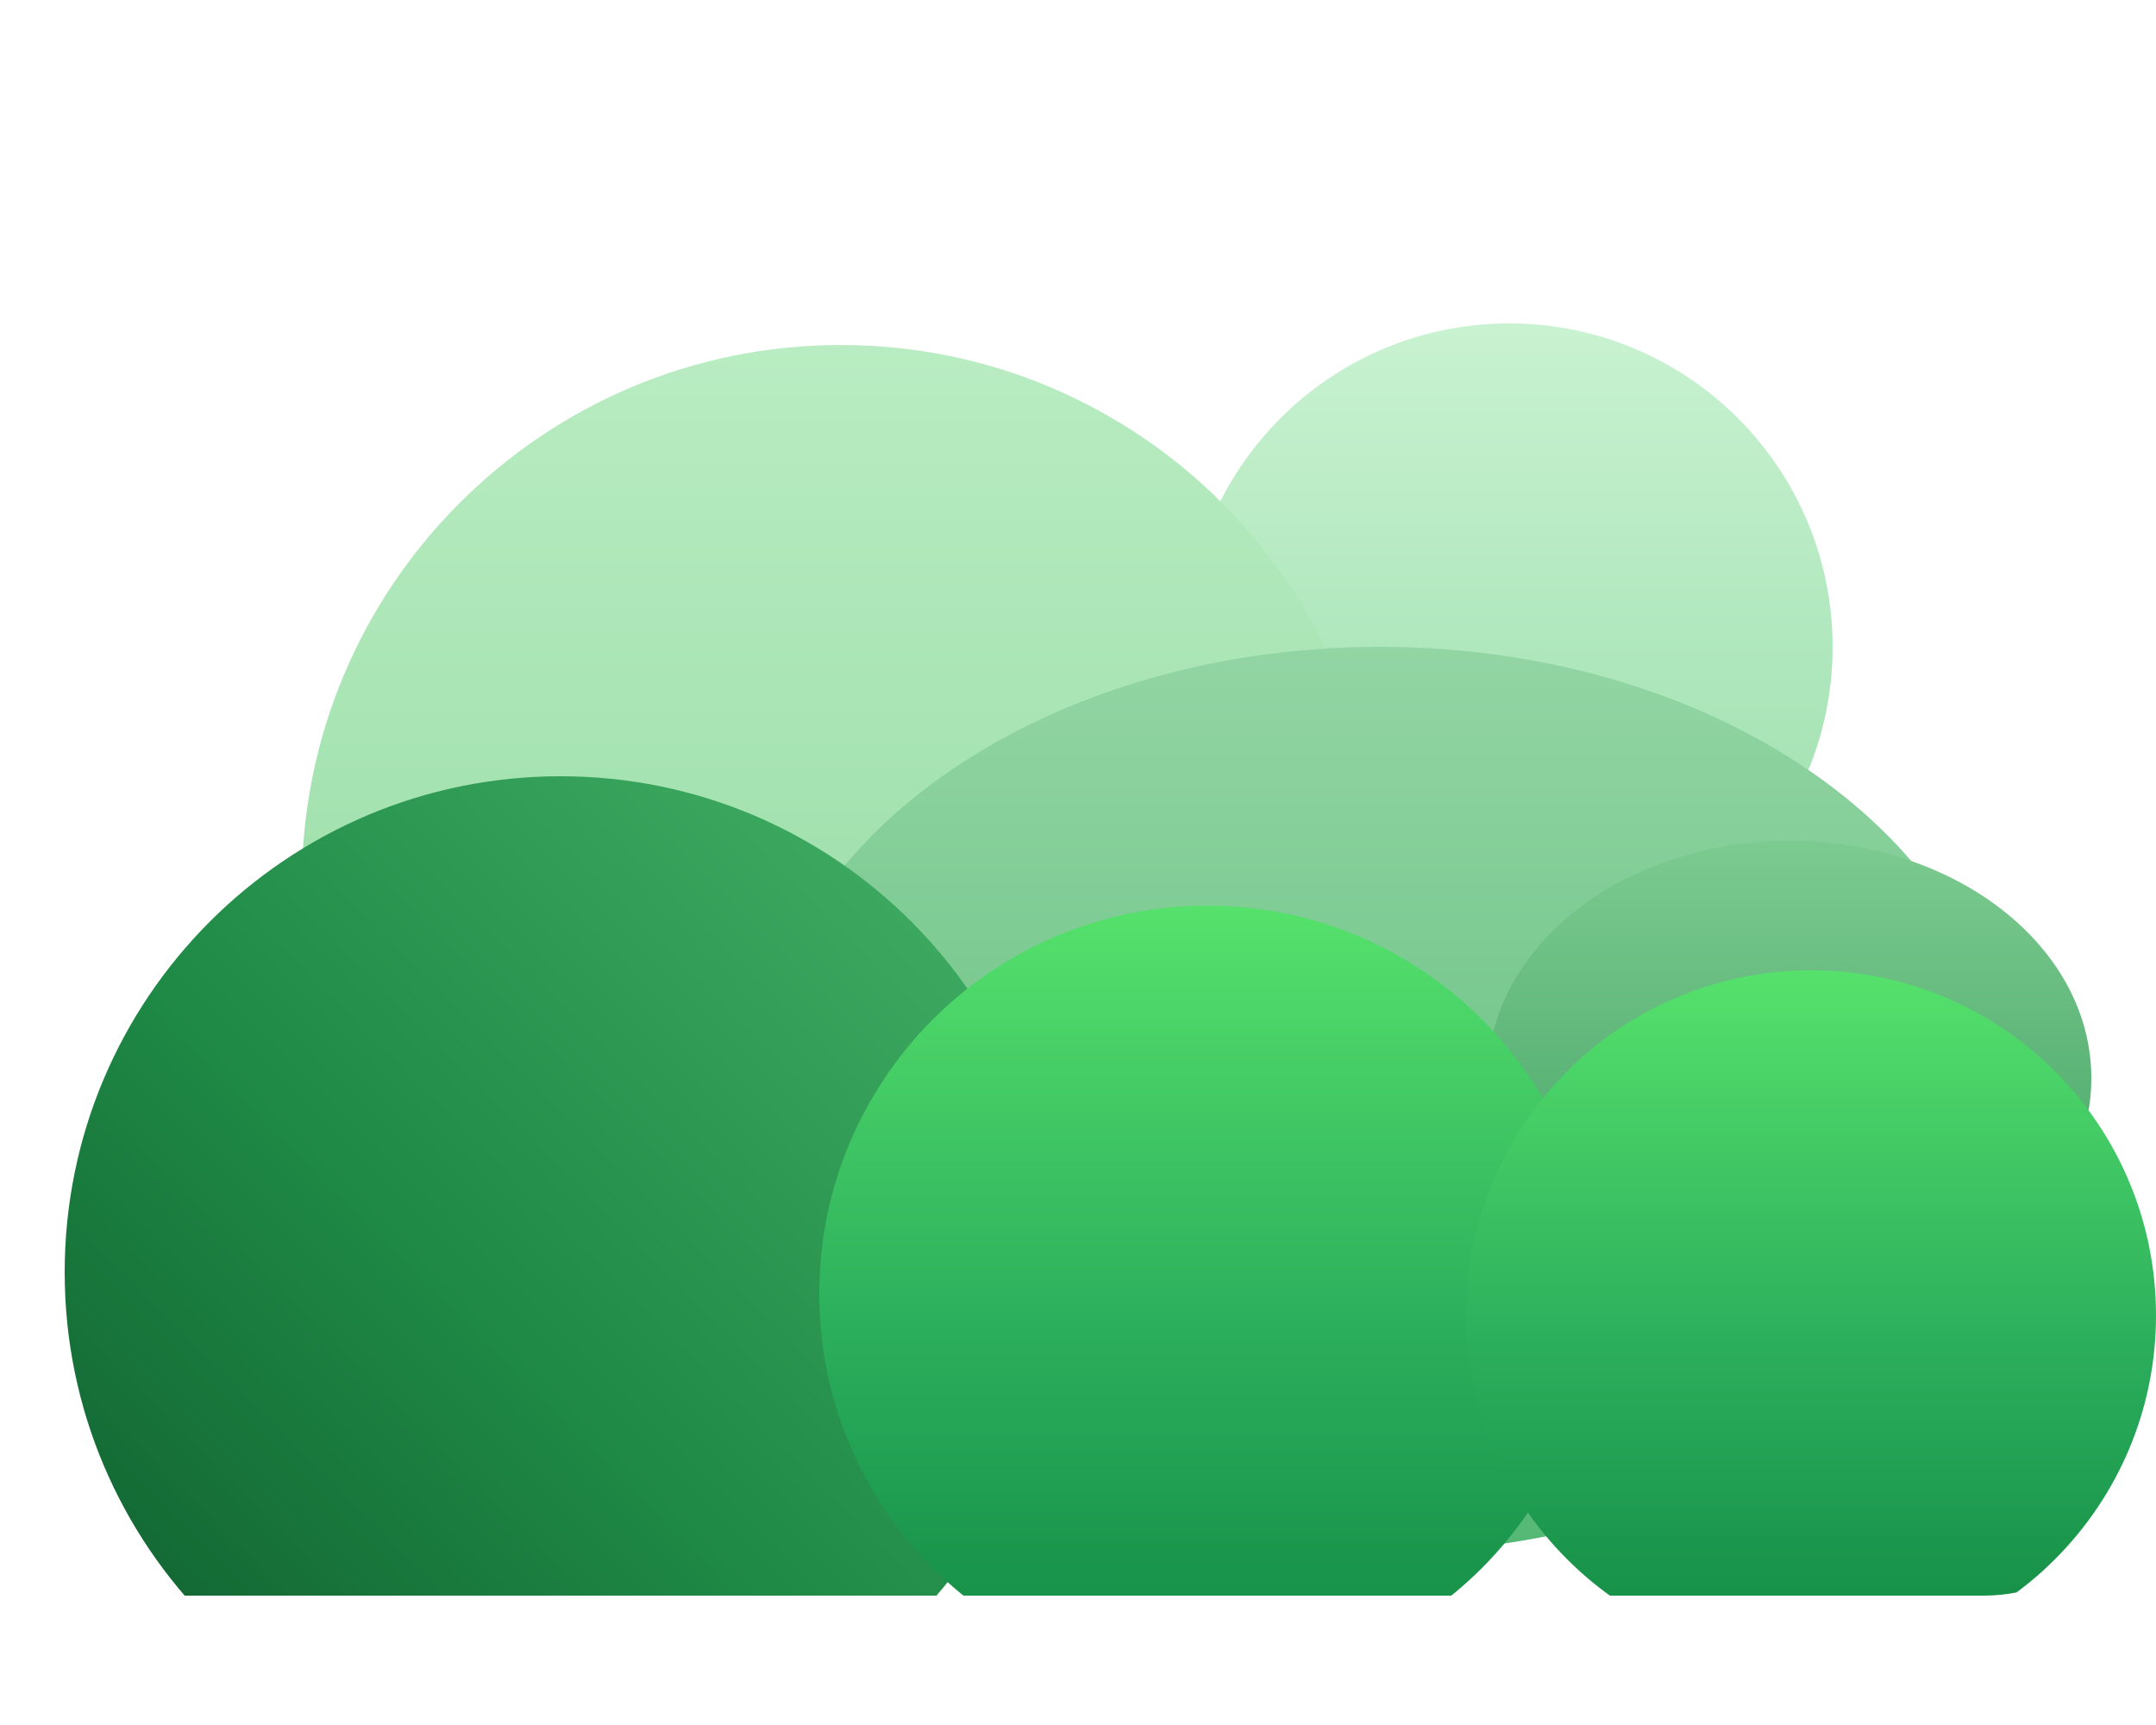
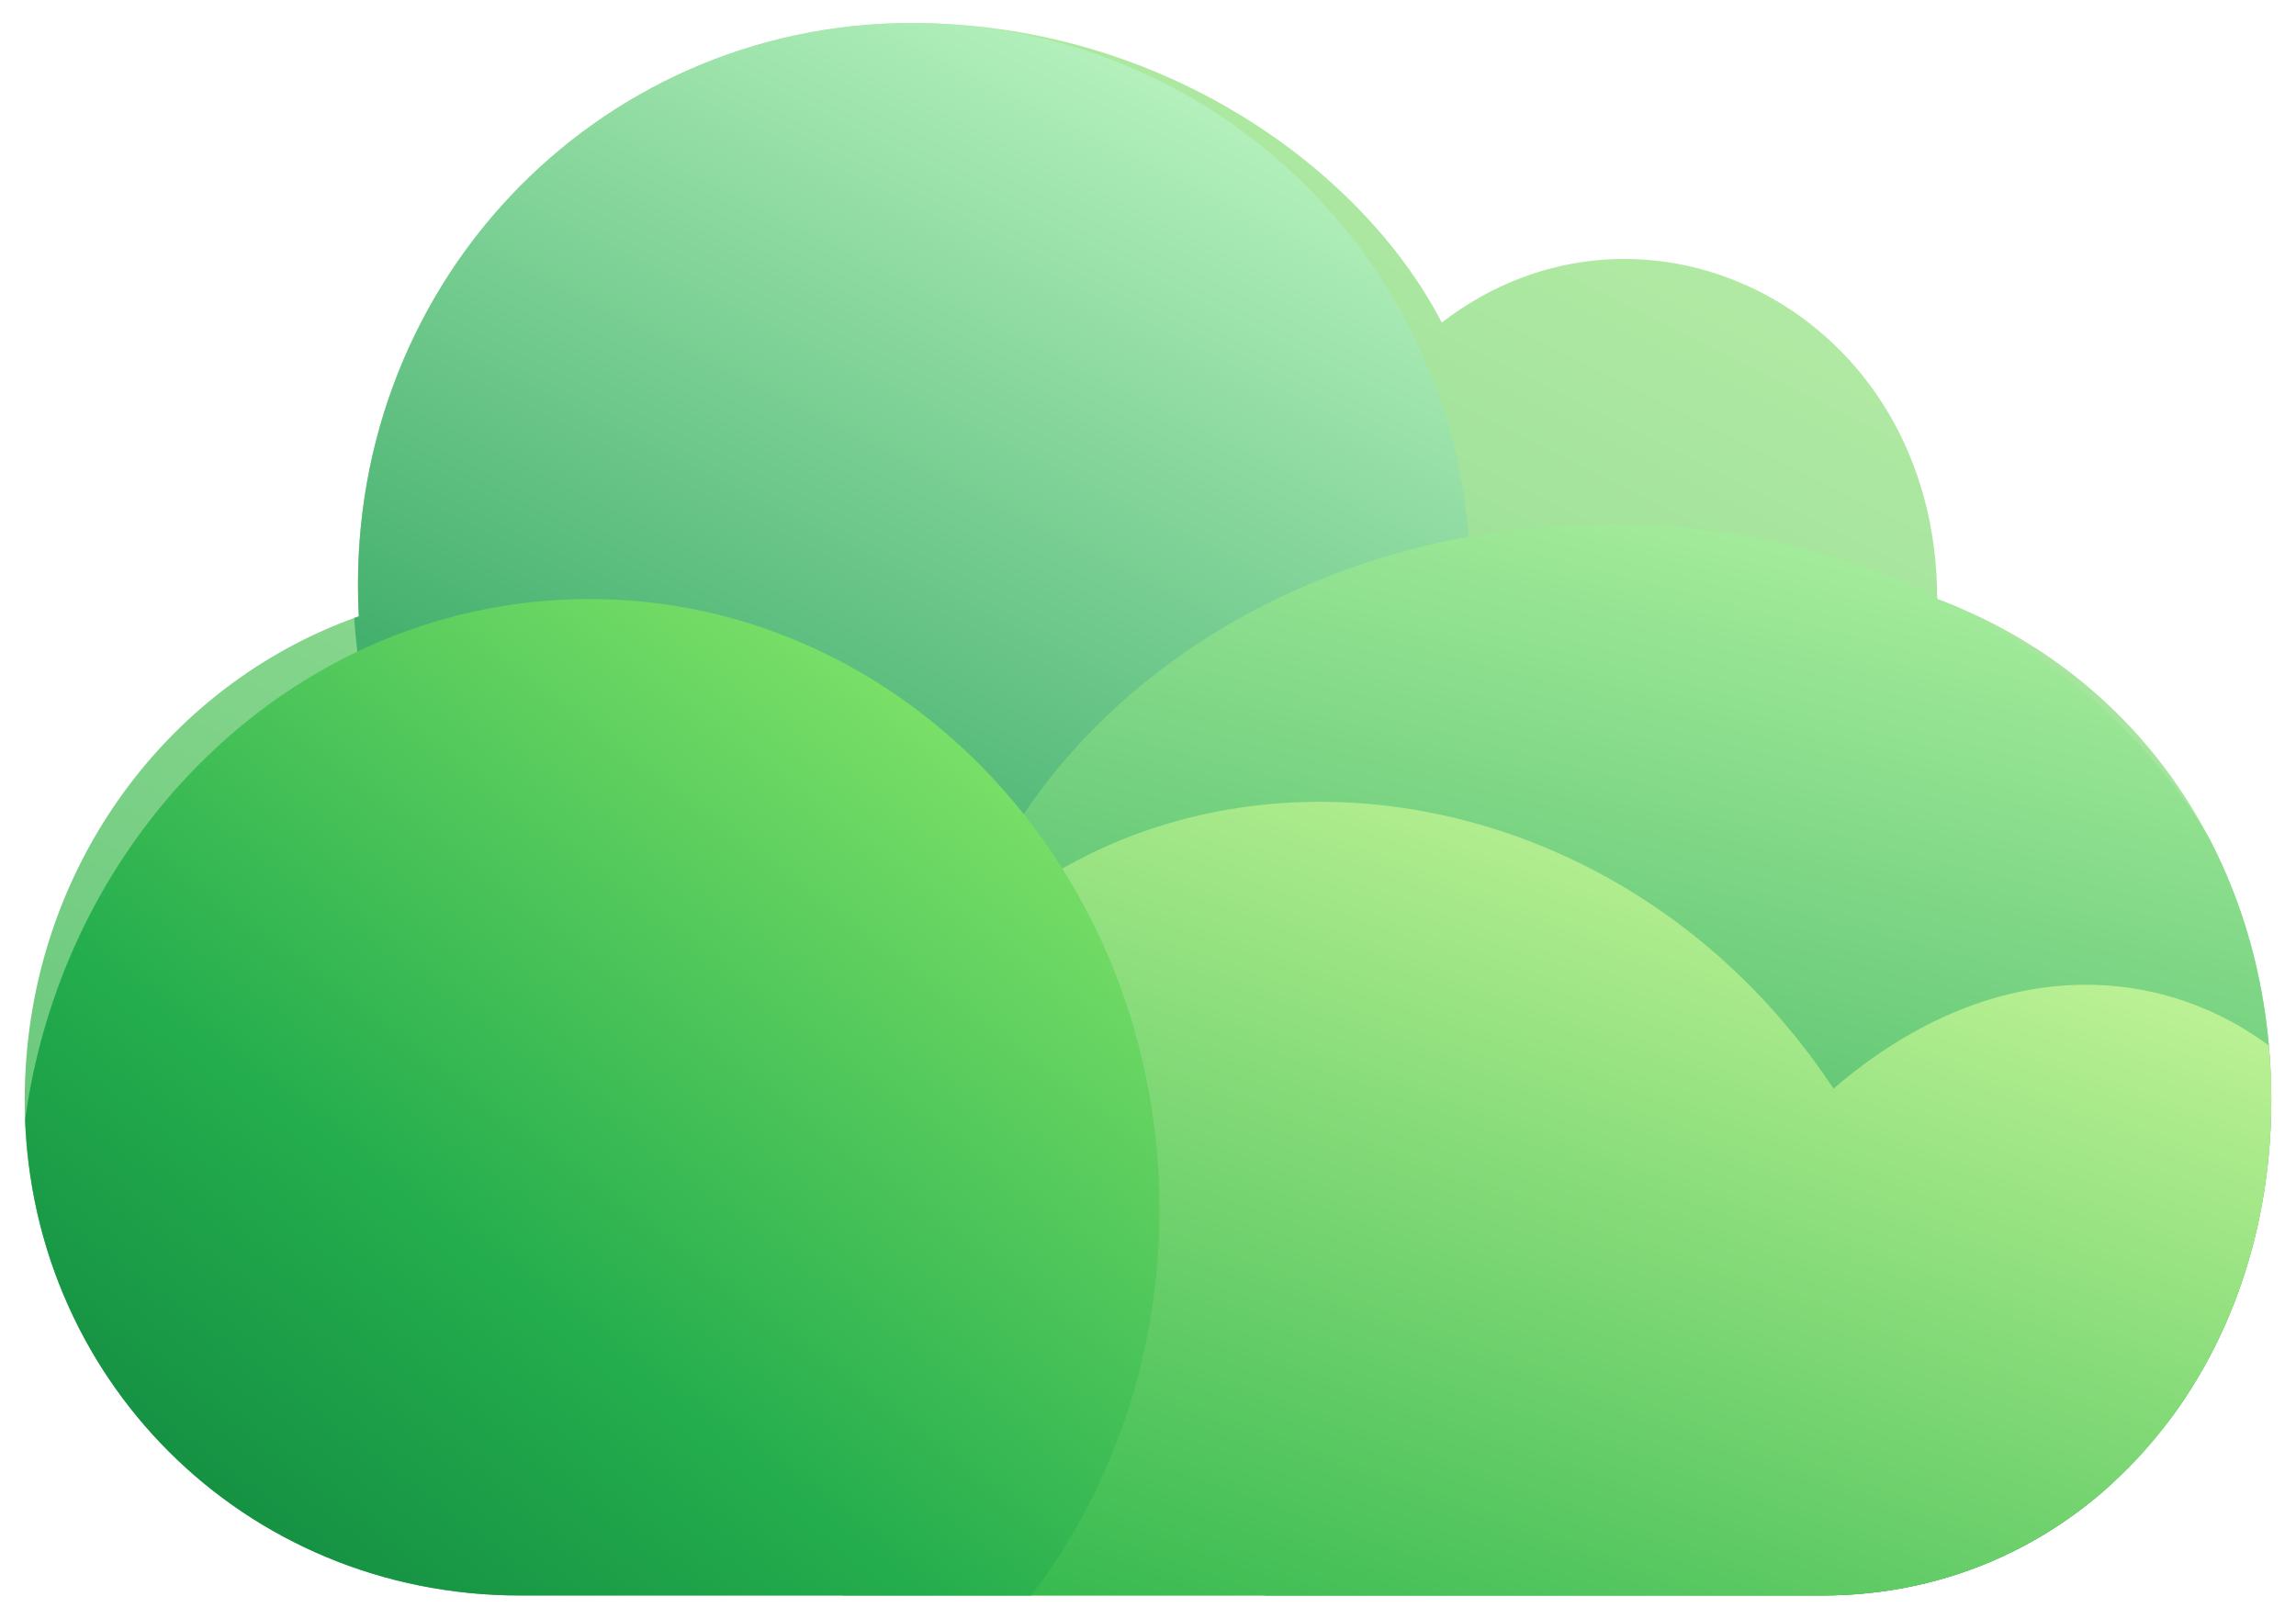
- <svg xmlns="http://www.w3.org/2000/svg" viewBox="0 0 200 160" width="200" height="160" role="img" aria-label="ZyDrive logo">
+ <svg xmlns="http://www.w3.org/2000/svg" width="200" height="141" viewBox="28 87 398 281" role="img" aria-label="ZyDrive logo">
  <defs>
-     <linearGradient id="zy-back-big" x1="0" y1="0" x2="0" y2="1">
-       <stop offset="0" stop-color="#B9ECC2" />
-       <stop offset="1" stop-color="#8AD69B" />
+     <linearGradient id="a" x1=".7" y1="0" x2=".2" y2="1">
+       <stop stop-color="#b9f3bf" />
+       <stop offset="1" stop-color="#16964e" />
    </linearGradient>
-     <linearGradient id="zy-back-small" x1="0" y1="0" x2="0" y2="1">
-       <stop offset="0" stop-color="#C9F2D1" />
-       <stop offset="1" stop-color="#97DDA9" />
+     <linearGradient id="b" x1=".7" y1="0" x2=".2" y2="1">
+       <stop stop-color="#d0f8b4" />
+       <stop offset="1" stop-color="#48b96b" />
    </linearGradient>
-     <linearGradient id="zy-mid" x1="0" y1="0" x2="0" y2="1">
-       <stop offset="0" stop-color="#93D5A4" />
-       <stop offset="1" stop-color="#54B874" />
+     <linearGradient id="c" x1=".6" y1="0" x2=".3" y2="1">
+       <stop stop-color="#a4ec9b" />
+       <stop offset="1" stop-color="#159b49" />
    </linearGradient>
-     <linearGradient id="zy-mid-right" x1="0" y1="0" x2="0" y2="1">
-       <stop offset="0" stop-color="#7CCB90" />
-       <stop offset="1" stop-color="#3E9E60" />
+     <linearGradient id="d" x1=".8" y1="0" x2=".1" y2="1">
+       <stop stop-color="#d0fa9f" />
+       <stop offset="1" stop-color="#35b94f" />
    </linearGradient>
-     <linearGradient id="zy-front-left" x1="1" y1="0" x2="0" y2="1">
-       <stop offset="0" stop-color="#46B268" />
-       <stop offset="0.55" stop-color="#1F8A46" />
-       <stop offset="1" stop-color="#0E5A2C" />
+     <linearGradient id="e" x1=".8" y1="0" x2=".1" y2="1">
+       <stop stop-color="#85e66b" />
+       <stop offset=".55" stop-color="#24ad4d" />
+       <stop offset="1" stop-color="#08783a" />
    </linearGradient>
-     <linearGradient id="zy-front-right" x1="0" y1="0" x2="0" y2="1">
-       <stop offset="0" stop-color="#56E16C" />
-       <stop offset="0.55" stop-color="#2BAE5C" />
-       <stop offset="1" stop-color="#128A44" />
-     </linearGradient>
-     <clipPath id="zy-flat-bottom">
-       <rect x="0" y="0" width="200" height="148" rx="16" />
+     <clipPath id="cloud">
+       <path d="M118 364C70 364 32 326 32 278C32 239 56 206 90 194C87 137 131 91 186 91C229 91 264 116 278 143C313 116 364 141 364 191C399 204 422 237 422 278C422 326 389 364 344 364Z" />
    </clipPath>
  </defs>
-   <g clip-path="url(#zy-flat-bottom)">
-     <circle cx="140" cy="60" r="30" fill="url(#zy-back-small)" />
-     <circle cx="78" cy="82" r="50" fill="url(#zy-back-big)" />
-     <ellipse cx="128" cy="102" rx="58" ry="42" fill="url(#zy-mid)" />
-     <ellipse cx="166" cy="100" rx="28" ry="22" fill="url(#zy-mid-right)" />
-     <circle cx="52" cy="118" r="46" fill="url(#zy-front-left)" />
-     <circle cx="112" cy="120" r="36" fill="url(#zy-front-right)" />
-     <circle cx="168" cy="122" r="32" fill="url(#zy-front-right)" />
+   <g clip-path="url(#cloud)">
+     <path fill="url(#b)" d="M0 0H454V454H0Z" />
+     <circle cx="186" cy="188" r="97" fill="url(#a)" />
+     <ellipse cx="307" cy="278" rx="117" ry="100" fill="url(#c)" />
+     <path fill="url(#d)" d="M174 364V283C203 209 301 208 346 276C382 245 422 257 439 289V364Z" />
+     <ellipse cx="130" cy="297" rx="99" ry="106" fill="url(#e)" />
  </g>
</svg>
